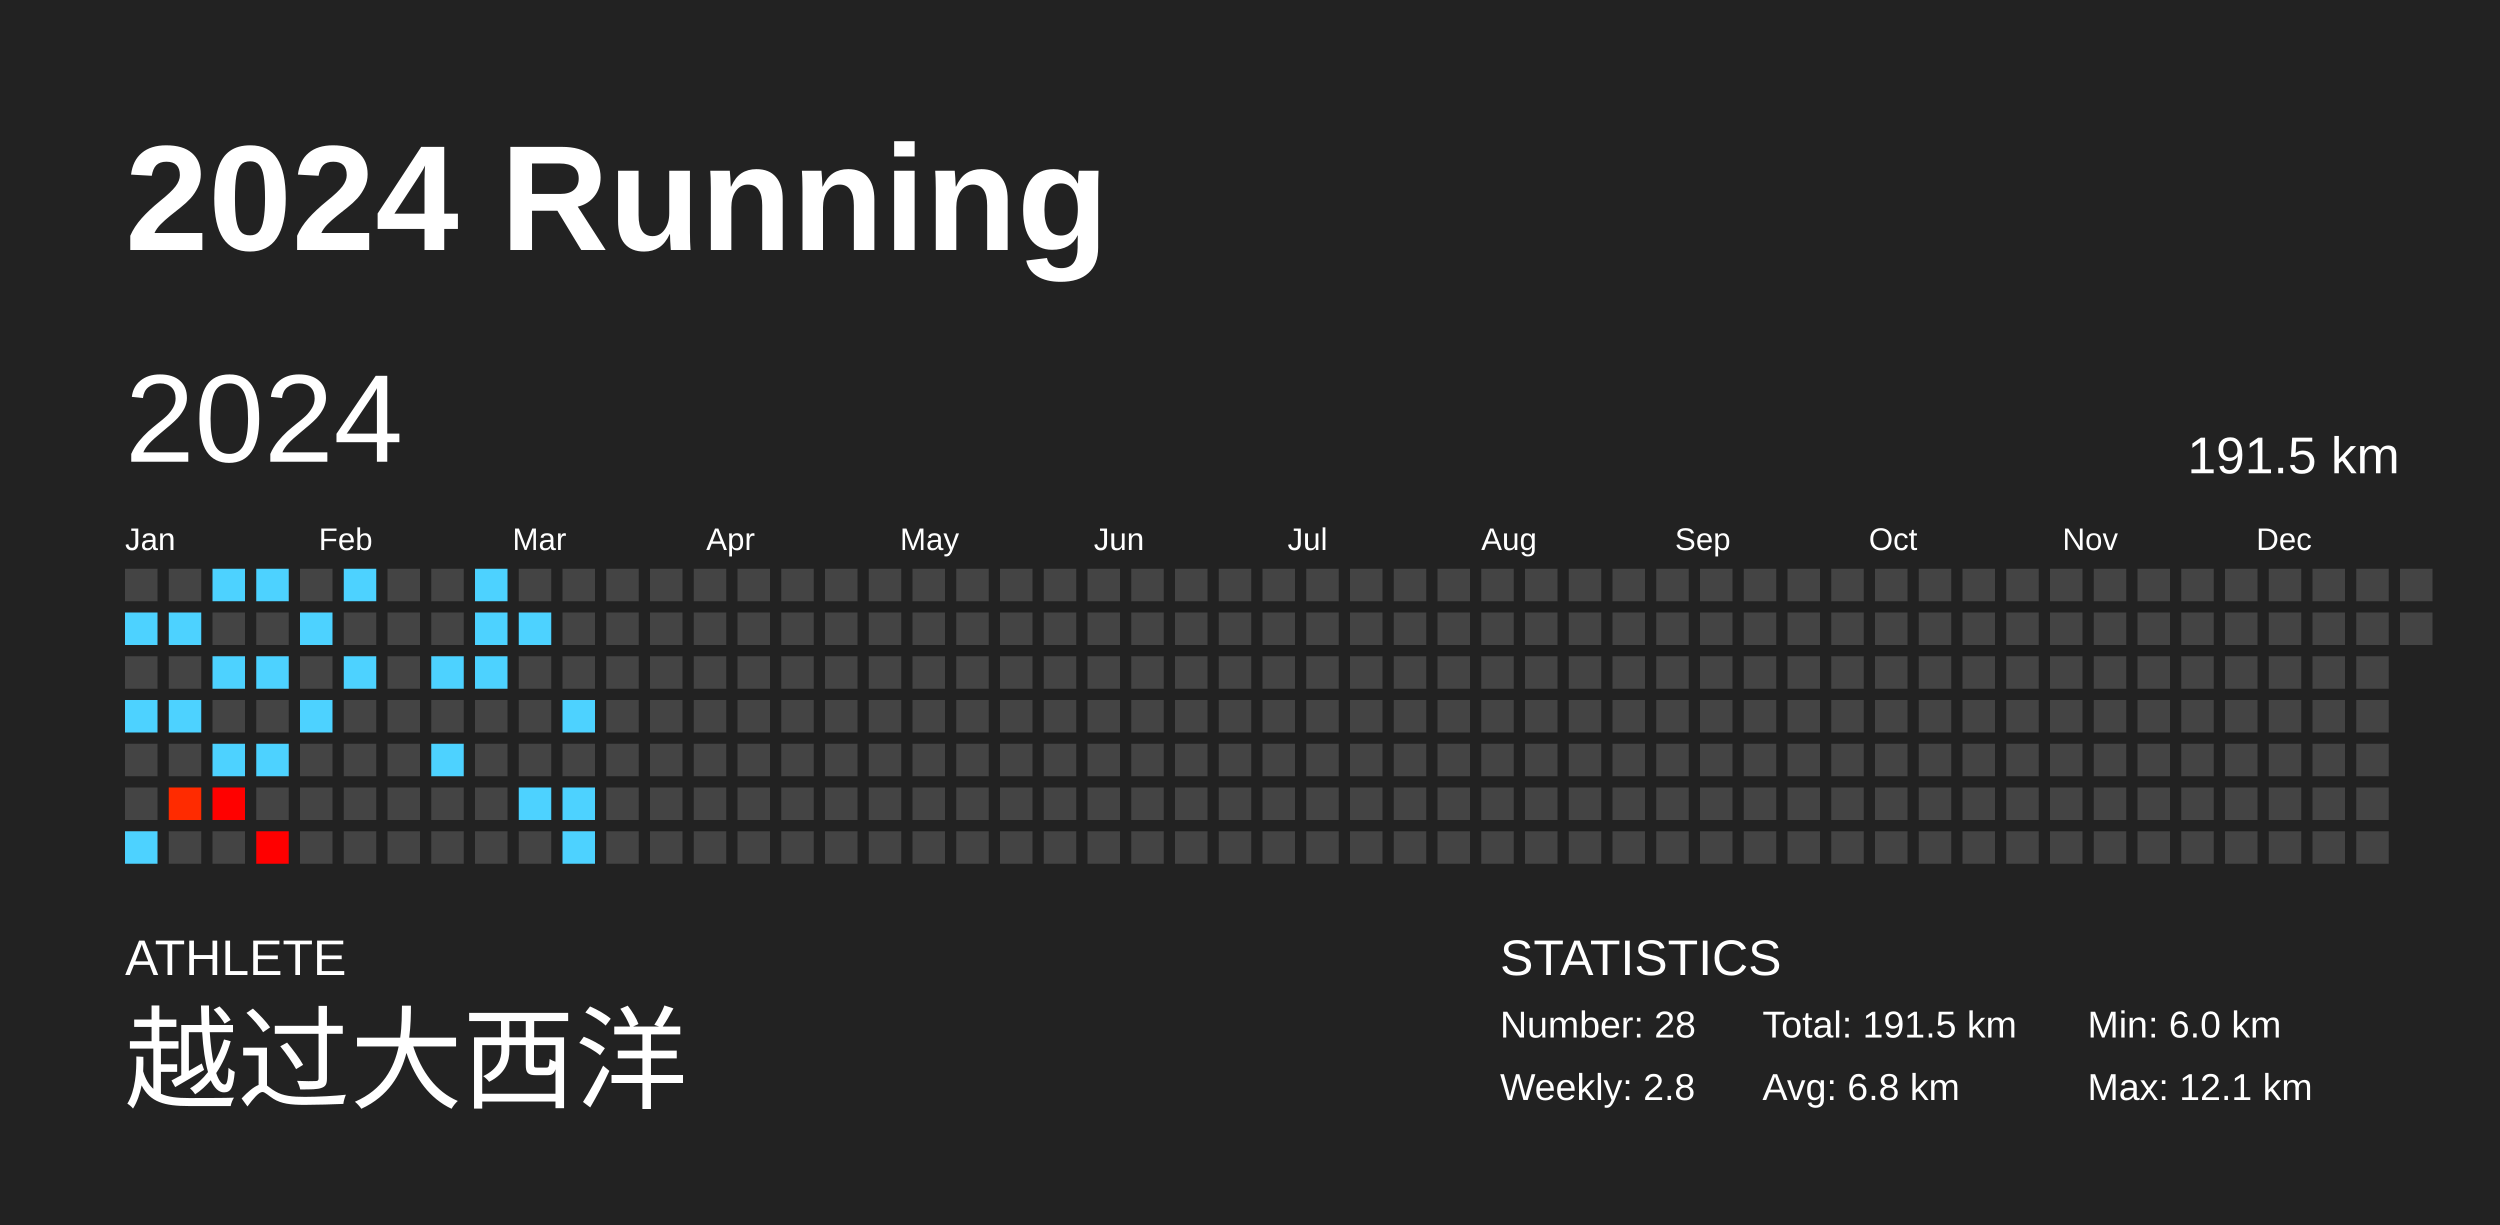
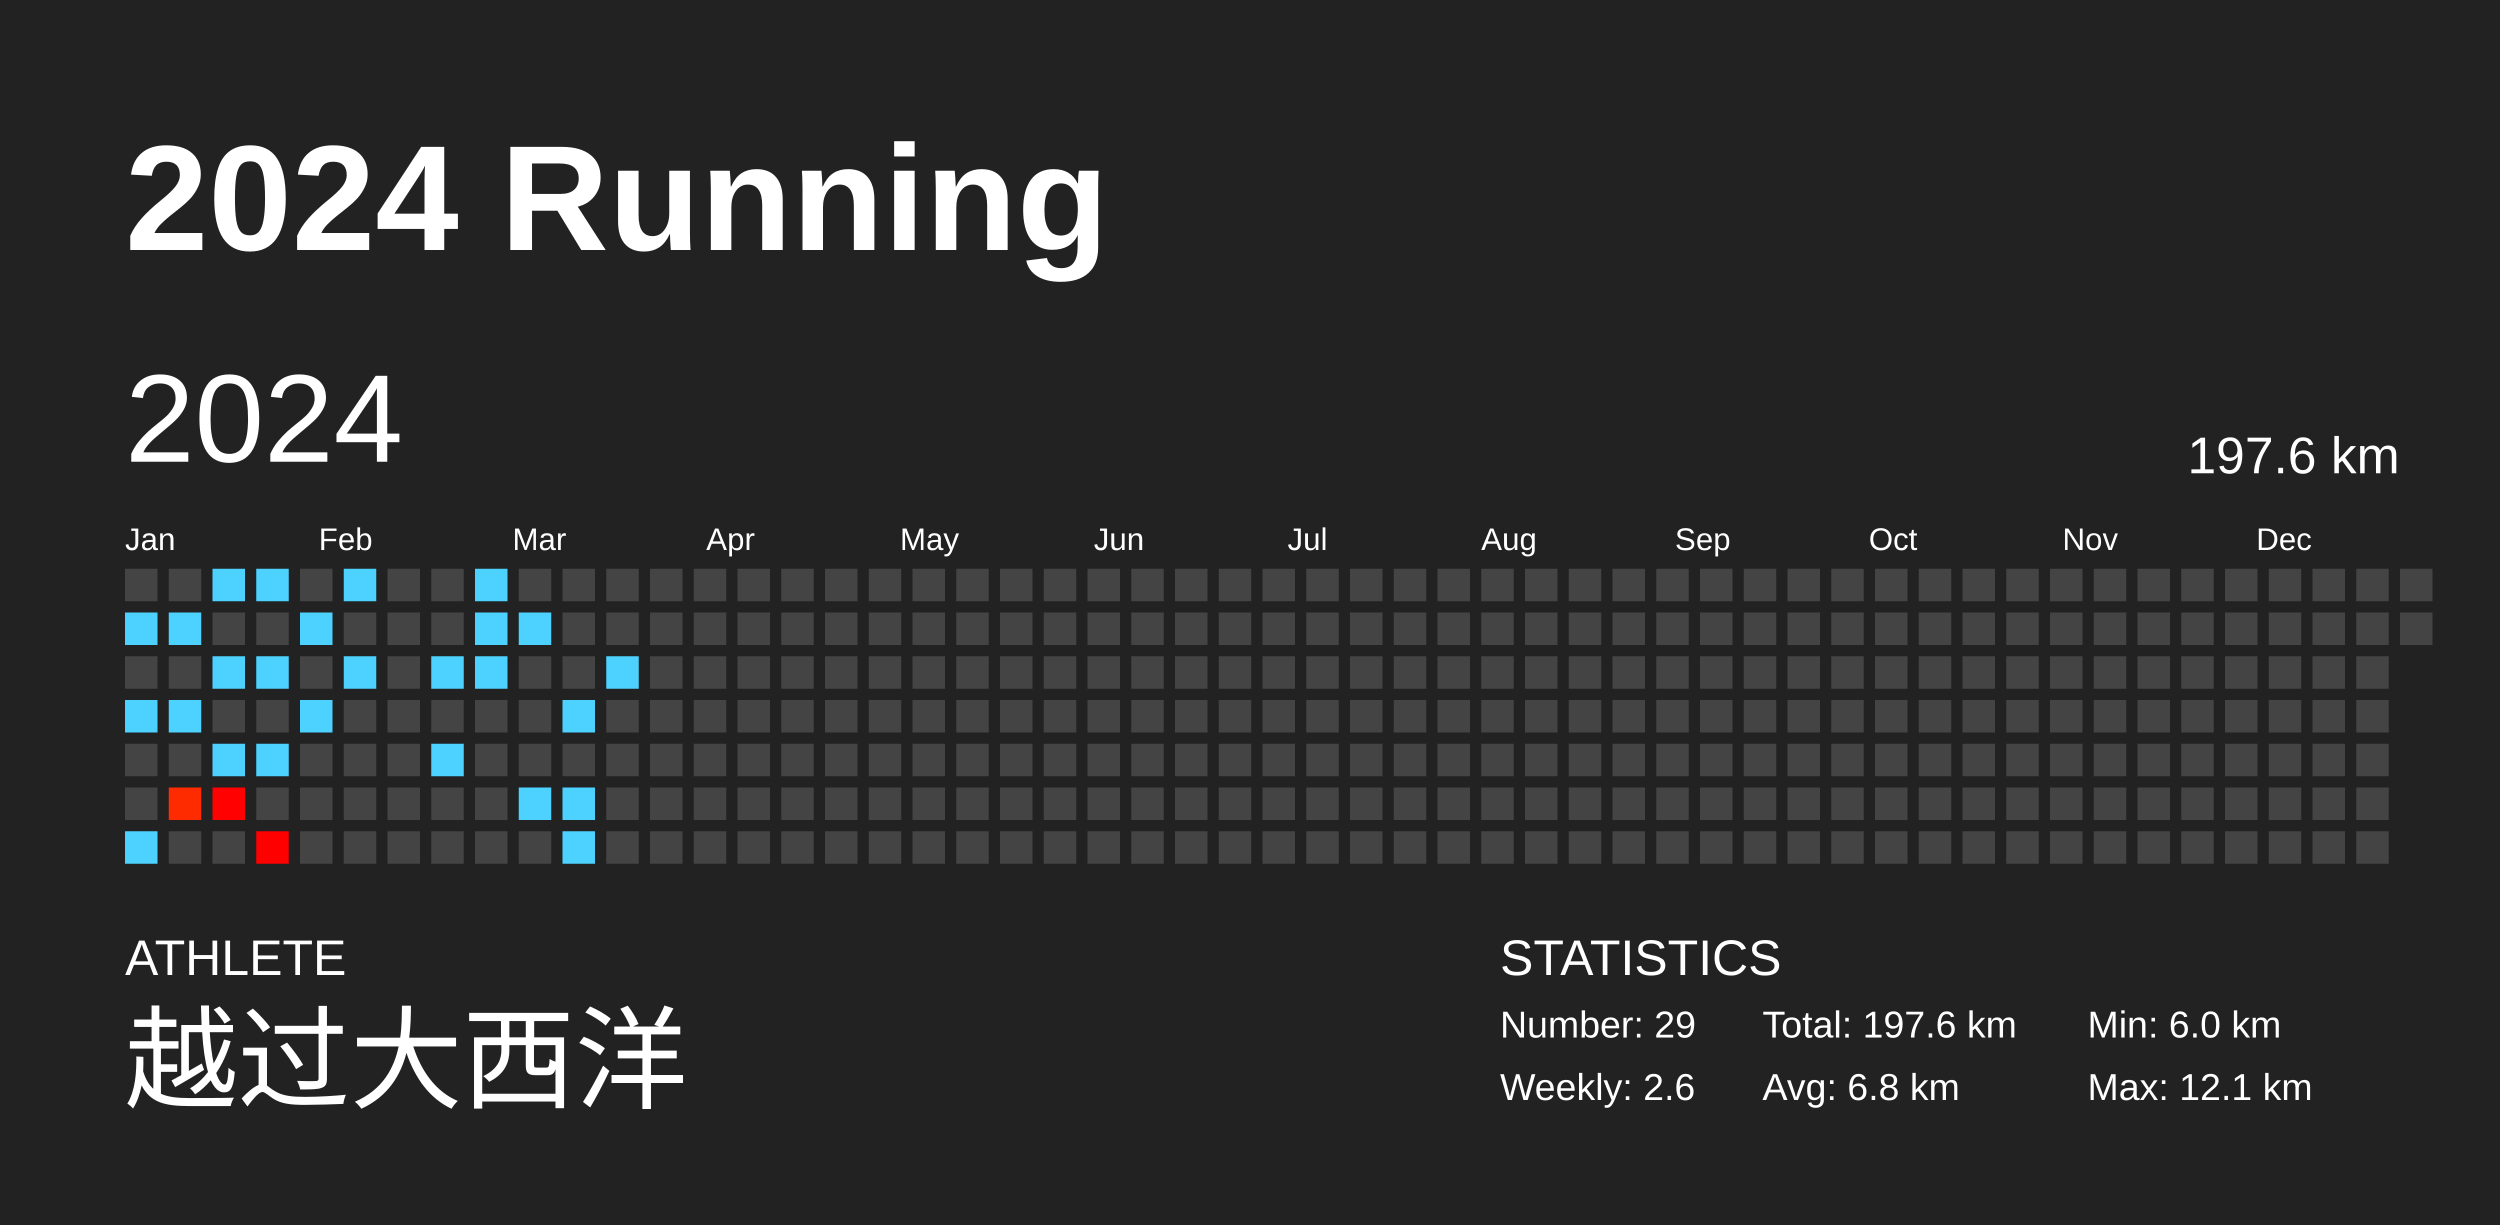
<svg xmlns="http://www.w3.org/2000/svg" baseProfile="full" height="98mm" version="1.1" viewBox="0,0,200,98" width="200mm">
  <defs />
  <rect fill="#222222" height="98" width="200" x="0" y="0" />
  <text fill="#FFFFFF" style="font-size:12px; font-family:Arial; font-weight:bold;" x="10" y="20">2024 Running</text>
  <text fill="#FFFFFF" style="font-size:4px; font-family:Arial" x="10" y="78">ATHLETE</text>
  <text fill="#FFFFFF" style="font-size:9px; font-family:Arial" x="10" y="88">越过大西洋</text>
  <text fill="#FFFFFF" style="font-size:4px; font-family:Arial" x="120" y="78">STATISTICS</text>
-   <text fill="#FFFFFF" style="font-size:3px; font-family:Arial" x="120" y="83">Number: 28</text>
-   <text fill="#FFFFFF" style="font-size:3px; font-family:Arial" x="120" y="88">Weekly: 2.8</text>
-   <text fill="#FFFFFF" style="font-size:3px; font-family:Arial" x="141" y="83">Total: 191.5 km</text>
+   <text fill="#FFFFFF" style="font-size:3px; font-family:Arial" x="120" y="83">Number: 29</text>
+   <text fill="#FFFFFF" style="font-size:3px; font-family:Arial" x="120" y="88">Weekly: 2.6</text>
+   <text fill="#FFFFFF" style="font-size:3px; font-family:Arial" x="141" y="83">Total: 197.6 km</text>
  <text fill="#FFFFFF" style="font-size:3px; font-family:Arial" x="141" y="88">Avg: 6.8 km</text>
  <text fill="#FFFFFF" style="font-size:3px; font-family:Arial" x="167" y="83">Min: 6.0 km</text>
  <text fill="#FFFFFF" style="font-size:3px; font-family:Arial" x="167" y="88">Max: 12.1 km</text>
  <text dominant-baseline="hanging" fill="#FFFFFF" style="font-size:10.0px; font-family:Arial;" x="10" y="30">2024</text>
-   <text dominant-baseline="hanging" fill="#FFFFFF" style="font-size:4.125px; font-family:Arial;" x="175" y="35">191.5 km</text>
+   <text dominant-baseline="hanging" fill="#FFFFFF" style="font-size:4.125px; font-family:Arial;" x="175" y="35">197.6 km</text>
  <text fill="#FFFFFF" style="font-size:2.5px; font-family:Arial" x="10.0" y="44">Jan</text>
  <text fill="#FFFFFF" style="font-size:2.5px; font-family:Arial" x="25.5" y="44">Feb</text>
  <text fill="#FFFFFF" style="font-size:2.5px; font-family:Arial" x="41.0" y="44">Mar</text>
  <text fill="#FFFFFF" style="font-size:2.5px; font-family:Arial" x="56.5" y="44">Apr</text>
  <text fill="#FFFFFF" style="font-size:2.5px; font-family:Arial" x="72.0" y="44">May</text>
  <text fill="#FFFFFF" style="font-size:2.5px; font-family:Arial" x="87.5" y="44">Jun</text>
  <text fill="#FFFFFF" style="font-size:2.5px; font-family:Arial" x="103.0" y="44">Jul</text>
  <text fill="#FFFFFF" style="font-size:2.5px; font-family:Arial" x="118.5" y="44">Aug</text>
  <text fill="#FFFFFF" style="font-size:2.5px; font-family:Arial" x="134.0" y="44">Sep</text>
  <text fill="#FFFFFF" style="font-size:2.5px; font-family:Arial" x="149.5" y="44">Oct</text>
  <text fill="#FFFFFF" style="font-size:2.5px; font-family:Arial" x="165.0" y="44">Nov</text>
  <text fill="#FFFFFF" style="font-size:2.5px; font-family:Arial" x="180.5" y="44">Dec</text>
  <rect fill="#444444" height="2.6" width="2.6" x="10.0" y="45.5" />
  <rect fill="#4dd2ff" height="2.6" width="2.6" x="10.0" y="49.0" />
  <rect fill="#444444" height="2.6" width="2.6" x="10.0" y="52.5" />
  <rect fill="#4dd2ff" height="2.6" width="2.6" x="10.0" y="56.0" />
  <rect fill="#444444" height="2.6" width="2.6" x="10.0" y="59.5" />
  <rect fill="#444444" height="2.6" width="2.6" x="10.0" y="63.0" />
  <rect fill="#4dd2ff" height="2.6" width="2.6" x="10.0" y="66.5" />
  <rect fill="#444444" height="2.6" width="2.6" x="13.5" y="45.5" />
  <rect fill="#4dd2ff" height="2.6" width="2.6" x="13.5" y="49.0" />
  <rect fill="#444444" height="2.6" width="2.6" x="13.5" y="52.5" />
  <rect fill="#4dd2ff" height="2.6" width="2.6" x="13.5" y="56.0" />
  <rect fill="#444444" height="2.6" width="2.6" x="13.5" y="59.5" />
  <rect fill="#ff2b00" height="2.6" width="2.6" x="13.5" y="63.0" />
  <rect fill="#444444" height="2.6" width="2.6" x="13.5" y="66.5" />
  <rect fill="#4dd2ff" height="2.6" width="2.6" x="17.0" y="45.5" />
  <rect fill="#444444" height="2.6" width="2.6" x="17.0" y="49.0" />
  <rect fill="#4dd2ff" height="2.6" width="2.6" x="17.0" y="52.5" />
  <rect fill="#444444" height="2.6" width="2.6" x="17.0" y="56.0" />
  <rect fill="#4dd2ff" height="2.6" width="2.6" x="17.0" y="59.5" />
  <rect fill="#ff0100" height="2.6" width="2.6" x="17.0" y="63.0" />
  <rect fill="#444444" height="2.6" width="2.6" x="17.0" y="66.5" />
  <rect fill="#4dd2ff" height="2.6" width="2.6" x="20.5" y="45.5" />
  <rect fill="#444444" height="2.6" width="2.6" x="20.5" y="49.0" />
  <rect fill="#4dd2ff" height="2.6" width="2.6" x="20.5" y="52.5" />
  <rect fill="#444444" height="2.6" width="2.6" x="20.5" y="56.0" />
  <rect fill="#4dd2ff" height="2.6" width="2.6" x="20.5" y="59.5" />
  <rect fill="#444444" height="2.6" width="2.6" x="20.5" y="63.0" />
  <rect fill="#ff0000" height="2.6" width="2.6" x="20.5" y="66.5" />
  <rect fill="#444444" height="2.6" width="2.6" x="24.0" y="45.5" />
  <rect fill="#4dd2ff" height="2.6" width="2.6" x="24.0" y="49.0" />
  <rect fill="#444444" height="2.6" width="2.6" x="24.0" y="52.5" />
  <rect fill="#4dd2ff" height="2.6" width="2.6" x="24.0" y="56.0" />
  <rect fill="#444444" height="2.6" width="2.6" x="24.0" y="59.5" />
  <rect fill="#444444" height="2.6" width="2.6" x="24.0" y="63.0" />
  <rect fill="#444444" height="2.6" width="2.6" x="24.0" y="66.5" />
  <rect fill="#4dd2ff" height="2.6" width="2.6" x="27.5" y="45.5" />
  <rect fill="#444444" height="2.6" width="2.6" x="27.5" y="49.0" />
  <rect fill="#4dd2ff" height="2.6" width="2.6" x="27.5" y="52.5" />
  <rect fill="#444444" height="2.6" width="2.6" x="27.5" y="56.0" />
  <rect fill="#444444" height="2.6" width="2.6" x="27.5" y="59.5" />
  <rect fill="#444444" height="2.6" width="2.6" x="27.5" y="63.0" />
  <rect fill="#444444" height="2.6" width="2.6" x="27.5" y="66.5" />
  <rect fill="#444444" height="2.6" width="2.6" x="31.0" y="45.5" />
  <rect fill="#444444" height="2.6" width="2.6" x="31.0" y="49.0" />
  <rect fill="#444444" height="2.6" width="2.6" x="31.0" y="52.5" />
  <rect fill="#444444" height="2.6" width="2.6" x="31.0" y="56.0" />
  <rect fill="#444444" height="2.6" width="2.6" x="31.0" y="59.5" />
  <rect fill="#444444" height="2.6" width="2.6" x="31.0" y="63.0" />
  <rect fill="#444444" height="2.6" width="2.6" x="31.0" y="66.5" />
  <rect fill="#444444" height="2.6" width="2.6" x="34.5" y="45.5" />
  <rect fill="#444444" height="2.6" width="2.6" x="34.5" y="49.0" />
  <rect fill="#4dd2ff" height="2.6" width="2.6" x="34.5" y="52.5" />
  <rect fill="#444444" height="2.6" width="2.6" x="34.5" y="56.0" />
  <rect fill="#4dd2ff" height="2.6" width="2.6" x="34.5" y="59.5" />
  <rect fill="#444444" height="2.6" width="2.6" x="34.5" y="63.0" />
  <rect fill="#444444" height="2.6" width="2.6" x="34.5" y="66.5" />
  <rect fill="#4dd2ff" height="2.6" width="2.6" x="38.0" y="45.5" />
  <rect fill="#4dd2ff" height="2.6" width="2.6" x="38.0" y="49.0" />
  <rect fill="#4dd2ff" height="2.6" width="2.6" x="38.0" y="52.5" />
  <rect fill="#444444" height="2.6" width="2.6" x="38.0" y="56.0" />
  <rect fill="#444444" height="2.6" width="2.6" x="38.0" y="59.5" />
  <rect fill="#444444" height="2.6" width="2.6" x="38.0" y="63.0" />
  <rect fill="#444444" height="2.6" width="2.6" x="38.0" y="66.5" />
  <rect fill="#444444" height="2.6" width="2.6" x="41.5" y="45.5" />
  <rect fill="#4dd2ff" height="2.6" width="2.6" x="41.5" y="49.0" />
  <rect fill="#444444" height="2.6" width="2.6" x="41.5" y="52.5" />
  <rect fill="#444444" height="2.6" width="2.6" x="41.5" y="56.0" />
  <rect fill="#444444" height="2.6" width="2.6" x="41.5" y="59.5" />
  <rect fill="#4dd2ff" height="2.6" width="2.6" x="41.5" y="63.0" />
  <rect fill="#444444" height="2.6" width="2.6" x="41.5" y="66.5" />
  <rect fill="#444444" height="2.6" width="2.6" x="45.0" y="45.5" />
  <rect fill="#444444" height="2.6" width="2.6" x="45.0" y="49.0" />
  <rect fill="#444444" height="2.6" width="2.6" x="45.0" y="52.5" />
  <rect fill="#4dd2ff" height="2.6" width="2.6" x="45.0" y="56.0" />
  <rect fill="#444444" height="2.6" width="2.6" x="45.0" y="59.5" />
  <rect fill="#4dd2ff" height="2.6" width="2.6" x="45.0" y="63.0" />
  <rect fill="#4dd2ff" height="2.6" width="2.6" x="45.0" y="66.5" />
  <rect fill="#444444" height="2.6" width="2.6" x="48.5" y="45.5" />
  <rect fill="#444444" height="2.6" width="2.6" x="48.5" y="49.0" />
-   <rect fill="#444444" height="2.6" width="2.6" x="48.5" y="52.5" />
+   <rect fill="#4dd2ff" height="2.6" width="2.6" x="48.5" y="52.5" />
  <rect fill="#444444" height="2.6" width="2.6" x="48.5" y="56.0" />
  <rect fill="#444444" height="2.6" width="2.6" x="48.5" y="59.5" />
  <rect fill="#444444" height="2.6" width="2.6" x="48.5" y="63.0" />
  <rect fill="#444444" height="2.6" width="2.6" x="48.5" y="66.5" />
  <rect fill="#444444" height="2.6" width="2.6" x="52.0" y="45.5" />
  <rect fill="#444444" height="2.6" width="2.6" x="52.0" y="49.0" />
  <rect fill="#444444" height="2.6" width="2.6" x="52.0" y="52.5" />
  <rect fill="#444444" height="2.6" width="2.6" x="52.0" y="56.0" />
  <rect fill="#444444" height="2.6" width="2.6" x="52.0" y="59.5" />
  <rect fill="#444444" height="2.6" width="2.6" x="52.0" y="63.0" />
  <rect fill="#444444" height="2.6" width="2.6" x="52.0" y="66.5" />
  <rect fill="#444444" height="2.6" width="2.6" x="55.5" y="45.5" />
  <rect fill="#444444" height="2.6" width="2.6" x="55.5" y="49.0" />
  <rect fill="#444444" height="2.6" width="2.6" x="55.5" y="52.5" />
  <rect fill="#444444" height="2.6" width="2.6" x="55.5" y="56.0" />
  <rect fill="#444444" height="2.6" width="2.6" x="55.5" y="59.5" />
  <rect fill="#444444" height="2.6" width="2.6" x="55.5" y="63.0" />
  <rect fill="#444444" height="2.6" width="2.6" x="55.5" y="66.5" />
  <rect fill="#444444" height="2.6" width="2.6" x="59.0" y="45.5" />
  <rect fill="#444444" height="2.6" width="2.6" x="59.0" y="49.0" />
  <rect fill="#444444" height="2.6" width="2.6" x="59.0" y="52.5" />
  <rect fill="#444444" height="2.6" width="2.6" x="59.0" y="56.0" />
  <rect fill="#444444" height="2.6" width="2.6" x="59.0" y="59.5" />
  <rect fill="#444444" height="2.6" width="2.6" x="59.0" y="63.0" />
  <rect fill="#444444" height="2.6" width="2.6" x="59.0" y="66.5" />
  <rect fill="#444444" height="2.6" width="2.6" x="62.5" y="45.5" />
  <rect fill="#444444" height="2.6" width="2.6" x="62.5" y="49.0" />
  <rect fill="#444444" height="2.6" width="2.6" x="62.5" y="52.5" />
  <rect fill="#444444" height="2.6" width="2.6" x="62.5" y="56.0" />
  <rect fill="#444444" height="2.6" width="2.6" x="62.5" y="59.5" />
  <rect fill="#444444" height="2.6" width="2.6" x="62.5" y="63.0" />
  <rect fill="#444444" height="2.6" width="2.6" x="62.5" y="66.5" />
  <rect fill="#444444" height="2.6" width="2.6" x="66.0" y="45.5" />
  <rect fill="#444444" height="2.6" width="2.6" x="66.0" y="49.0" />
  <rect fill="#444444" height="2.6" width="2.6" x="66.0" y="52.5" />
  <rect fill="#444444" height="2.6" width="2.6" x="66.0" y="56.0" />
  <rect fill="#444444" height="2.6" width="2.6" x="66.0" y="59.5" />
  <rect fill="#444444" height="2.6" width="2.6" x="66.0" y="63.0" />
  <rect fill="#444444" height="2.6" width="2.6" x="66.0" y="66.5" />
  <rect fill="#444444" height="2.6" width="2.6" x="69.5" y="45.5" />
  <rect fill="#444444" height="2.6" width="2.6" x="69.5" y="49.0" />
  <rect fill="#444444" height="2.6" width="2.6" x="69.5" y="52.5" />
  <rect fill="#444444" height="2.6" width="2.6" x="69.5" y="56.0" />
  <rect fill="#444444" height="2.6" width="2.6" x="69.5" y="59.5" />
  <rect fill="#444444" height="2.6" width="2.6" x="69.5" y="63.0" />
  <rect fill="#444444" height="2.6" width="2.6" x="69.5" y="66.5" />
  <rect fill="#444444" height="2.6" width="2.6" x="73.0" y="45.5" />
  <rect fill="#444444" height="2.6" width="2.6" x="73.0" y="49.0" />
  <rect fill="#444444" height="2.6" width="2.6" x="73.0" y="52.5" />
  <rect fill="#444444" height="2.6" width="2.6" x="73.0" y="56.0" />
  <rect fill="#444444" height="2.6" width="2.6" x="73.0" y="59.5" />
  <rect fill="#444444" height="2.6" width="2.6" x="73.0" y="63.0" />
  <rect fill="#444444" height="2.6" width="2.6" x="73.0" y="66.5" />
  <rect fill="#444444" height="2.6" width="2.6" x="76.5" y="45.5" />
  <rect fill="#444444" height="2.6" width="2.6" x="76.5" y="49.0" />
  <rect fill="#444444" height="2.6" width="2.6" x="76.5" y="52.5" />
  <rect fill="#444444" height="2.6" width="2.6" x="76.5" y="56.0" />
  <rect fill="#444444" height="2.6" width="2.6" x="76.5" y="59.5" />
  <rect fill="#444444" height="2.6" width="2.6" x="76.5" y="63.0" />
  <rect fill="#444444" height="2.6" width="2.6" x="76.5" y="66.5" />
  <rect fill="#444444" height="2.6" width="2.6" x="80.0" y="45.5" />
  <rect fill="#444444" height="2.6" width="2.6" x="80.0" y="49.0" />
  <rect fill="#444444" height="2.6" width="2.6" x="80.0" y="52.5" />
  <rect fill="#444444" height="2.6" width="2.6" x="80.0" y="56.0" />
  <rect fill="#444444" height="2.6" width="2.6" x="80.0" y="59.5" />
  <rect fill="#444444" height="2.6" width="2.6" x="80.0" y="63.0" />
  <rect fill="#444444" height="2.6" width="2.6" x="80.0" y="66.5" />
  <rect fill="#444444" height="2.6" width="2.6" x="83.5" y="45.5" />
  <rect fill="#444444" height="2.6" width="2.6" x="83.5" y="49.0" />
  <rect fill="#444444" height="2.6" width="2.6" x="83.5" y="52.5" />
  <rect fill="#444444" height="2.6" width="2.6" x="83.5" y="56.0" />
  <rect fill="#444444" height="2.6" width="2.6" x="83.5" y="59.5" />
  <rect fill="#444444" height="2.6" width="2.6" x="83.5" y="63.0" />
  <rect fill="#444444" height="2.6" width="2.6" x="83.5" y="66.5" />
  <rect fill="#444444" height="2.6" width="2.6" x="87.0" y="45.5" />
  <rect fill="#444444" height="2.6" width="2.6" x="87.0" y="49.0" />
  <rect fill="#444444" height="2.6" width="2.6" x="87.0" y="52.5" />
  <rect fill="#444444" height="2.6" width="2.6" x="87.0" y="56.0" />
  <rect fill="#444444" height="2.6" width="2.6" x="87.0" y="59.5" />
  <rect fill="#444444" height="2.6" width="2.6" x="87.0" y="63.0" />
  <rect fill="#444444" height="2.6" width="2.6" x="87.0" y="66.5" />
  <rect fill="#444444" height="2.6" width="2.6" x="90.5" y="45.5" />
  <rect fill="#444444" height="2.6" width="2.6" x="90.5" y="49.0" />
  <rect fill="#444444" height="2.6" width="2.6" x="90.5" y="52.5" />
  <rect fill="#444444" height="2.6" width="2.6" x="90.5" y="56.0" />
  <rect fill="#444444" height="2.6" width="2.6" x="90.5" y="59.5" />
  <rect fill="#444444" height="2.6" width="2.6" x="90.5" y="63.0" />
  <rect fill="#444444" height="2.6" width="2.6" x="90.5" y="66.5" />
  <rect fill="#444444" height="2.6" width="2.6" x="94.0" y="45.5" />
  <rect fill="#444444" height="2.6" width="2.6" x="94.0" y="49.0" />
  <rect fill="#444444" height="2.6" width="2.6" x="94.0" y="52.5" />
  <rect fill="#444444" height="2.6" width="2.6" x="94.0" y="56.0" />
  <rect fill="#444444" height="2.6" width="2.6" x="94.0" y="59.5" />
  <rect fill="#444444" height="2.6" width="2.6" x="94.0" y="63.0" />
  <rect fill="#444444" height="2.6" width="2.6" x="94.0" y="66.5" />
  <rect fill="#444444" height="2.6" width="2.6" x="97.5" y="45.5" />
  <rect fill="#444444" height="2.6" width="2.6" x="97.5" y="49.0" />
  <rect fill="#444444" height="2.6" width="2.6" x="97.5" y="52.5" />
  <rect fill="#444444" height="2.6" width="2.6" x="97.5" y="56.0" />
  <rect fill="#444444" height="2.6" width="2.6" x="97.5" y="59.5" />
  <rect fill="#444444" height="2.6" width="2.6" x="97.5" y="63.0" />
  <rect fill="#444444" height="2.6" width="2.6" x="97.5" y="66.5" />
  <rect fill="#444444" height="2.6" width="2.6" x="101.0" y="45.5" />
  <rect fill="#444444" height="2.6" width="2.6" x="101.0" y="49.0" />
  <rect fill="#444444" height="2.6" width="2.6" x="101.0" y="52.5" />
  <rect fill="#444444" height="2.6" width="2.6" x="101.0" y="56.0" />
  <rect fill="#444444" height="2.6" width="2.6" x="101.0" y="59.5" />
  <rect fill="#444444" height="2.6" width="2.6" x="101.0" y="63.0" />
  <rect fill="#444444" height="2.6" width="2.6" x="101.0" y="66.5" />
  <rect fill="#444444" height="2.6" width="2.6" x="104.5" y="45.5" />
  <rect fill="#444444" height="2.6" width="2.6" x="104.5" y="49.0" />
  <rect fill="#444444" height="2.6" width="2.6" x="104.5" y="52.5" />
  <rect fill="#444444" height="2.6" width="2.6" x="104.5" y="56.0" />
  <rect fill="#444444" height="2.6" width="2.6" x="104.5" y="59.5" />
  <rect fill="#444444" height="2.6" width="2.6" x="104.5" y="63.0" />
  <rect fill="#444444" height="2.6" width="2.6" x="104.5" y="66.5" />
  <rect fill="#444444" height="2.6" width="2.6" x="108.0" y="45.5" />
  <rect fill="#444444" height="2.6" width="2.6" x="108.0" y="49.0" />
  <rect fill="#444444" height="2.6" width="2.6" x="108.0" y="52.5" />
  <rect fill="#444444" height="2.6" width="2.6" x="108.0" y="56.0" />
  <rect fill="#444444" height="2.6" width="2.6" x="108.0" y="59.5" />
  <rect fill="#444444" height="2.6" width="2.6" x="108.0" y="63.0" />
  <rect fill="#444444" height="2.6" width="2.6" x="108.0" y="66.5" />
  <rect fill="#444444" height="2.6" width="2.6" x="111.5" y="45.5" />
  <rect fill="#444444" height="2.6" width="2.6" x="111.5" y="49.0" />
  <rect fill="#444444" height="2.6" width="2.6" x="111.5" y="52.5" />
  <rect fill="#444444" height="2.6" width="2.6" x="111.5" y="56.0" />
  <rect fill="#444444" height="2.6" width="2.6" x="111.5" y="59.5" />
  <rect fill="#444444" height="2.6" width="2.6" x="111.5" y="63.0" />
  <rect fill="#444444" height="2.6" width="2.6" x="111.5" y="66.5" />
  <rect fill="#444444" height="2.6" width="2.6" x="115.0" y="45.5" />
  <rect fill="#444444" height="2.6" width="2.6" x="115.0" y="49.0" />
  <rect fill="#444444" height="2.6" width="2.6" x="115.0" y="52.5" />
  <rect fill="#444444" height="2.6" width="2.6" x="115.0" y="56.0" />
  <rect fill="#444444" height="2.6" width="2.6" x="115.0" y="59.5" />
  <rect fill="#444444" height="2.6" width="2.6" x="115.0" y="63.0" />
  <rect fill="#444444" height="2.6" width="2.6" x="115.0" y="66.5" />
  <rect fill="#444444" height="2.6" width="2.6" x="118.5" y="45.5" />
  <rect fill="#444444" height="2.6" width="2.6" x="118.5" y="49.0" />
  <rect fill="#444444" height="2.6" width="2.6" x="118.5" y="52.5" />
  <rect fill="#444444" height="2.6" width="2.6" x="118.5" y="56.0" />
  <rect fill="#444444" height="2.6" width="2.6" x="118.5" y="59.5" />
  <rect fill="#444444" height="2.6" width="2.6" x="118.5" y="63.0" />
  <rect fill="#444444" height="2.6" width="2.6" x="118.5" y="66.5" />
  <rect fill="#444444" height="2.6" width="2.6" x="122.0" y="45.5" />
  <rect fill="#444444" height="2.6" width="2.6" x="122.0" y="49.0" />
  <rect fill="#444444" height="2.6" width="2.6" x="122.0" y="52.5" />
  <rect fill="#444444" height="2.6" width="2.6" x="122.0" y="56.0" />
  <rect fill="#444444" height="2.6" width="2.6" x="122.0" y="59.5" />
  <rect fill="#444444" height="2.6" width="2.6" x="122.0" y="63.0" />
  <rect fill="#444444" height="2.6" width="2.6" x="122.0" y="66.5" />
  <rect fill="#444444" height="2.6" width="2.6" x="125.5" y="45.5" />
  <rect fill="#444444" height="2.6" width="2.6" x="125.5" y="49.0" />
  <rect fill="#444444" height="2.6" width="2.6" x="125.5" y="52.5" />
  <rect fill="#444444" height="2.6" width="2.6" x="125.5" y="56.0" />
  <rect fill="#444444" height="2.6" width="2.6" x="125.5" y="59.5" />
  <rect fill="#444444" height="2.6" width="2.6" x="125.5" y="63.0" />
  <rect fill="#444444" height="2.6" width="2.6" x="125.5" y="66.5" />
  <rect fill="#444444" height="2.6" width="2.6" x="129.0" y="45.5" />
  <rect fill="#444444" height="2.6" width="2.6" x="129.0" y="49.0" />
  <rect fill="#444444" height="2.6" width="2.6" x="129.0" y="52.5" />
  <rect fill="#444444" height="2.6" width="2.6" x="129.0" y="56.0" />
  <rect fill="#444444" height="2.6" width="2.6" x="129.0" y="59.5" />
  <rect fill="#444444" height="2.6" width="2.6" x="129.0" y="63.0" />
  <rect fill="#444444" height="2.6" width="2.6" x="129.0" y="66.5" />
  <rect fill="#444444" height="2.6" width="2.6" x="132.5" y="45.5" />
  <rect fill="#444444" height="2.6" width="2.6" x="132.5" y="49.0" />
  <rect fill="#444444" height="2.6" width="2.6" x="132.5" y="52.5" />
  <rect fill="#444444" height="2.6" width="2.6" x="132.5" y="56.0" />
  <rect fill="#444444" height="2.6" width="2.6" x="132.5" y="59.5" />
  <rect fill="#444444" height="2.6" width="2.6" x="132.5" y="63.0" />
  <rect fill="#444444" height="2.6" width="2.6" x="132.5" y="66.5" />
  <rect fill="#444444" height="2.6" width="2.6" x="136.0" y="45.5" />
  <rect fill="#444444" height="2.6" width="2.6" x="136.0" y="49.0" />
  <rect fill="#444444" height="2.6" width="2.6" x="136.0" y="52.5" />
  <rect fill="#444444" height="2.6" width="2.6" x="136.0" y="56.0" />
  <rect fill="#444444" height="2.6" width="2.6" x="136.0" y="59.5" />
  <rect fill="#444444" height="2.6" width="2.6" x="136.0" y="63.0" />
  <rect fill="#444444" height="2.6" width="2.6" x="136.0" y="66.5" />
  <rect fill="#444444" height="2.6" width="2.6" x="139.5" y="45.5" />
  <rect fill="#444444" height="2.6" width="2.6" x="139.5" y="49.0" />
  <rect fill="#444444" height="2.6" width="2.6" x="139.5" y="52.5" />
  <rect fill="#444444" height="2.6" width="2.6" x="139.5" y="56.0" />
  <rect fill="#444444" height="2.6" width="2.6" x="139.5" y="59.5" />
  <rect fill="#444444" height="2.6" width="2.6" x="139.5" y="63.0" />
  <rect fill="#444444" height="2.6" width="2.6" x="139.5" y="66.5" />
  <rect fill="#444444" height="2.6" width="2.6" x="143.0" y="45.5" />
  <rect fill="#444444" height="2.6" width="2.6" x="143.0" y="49.0" />
  <rect fill="#444444" height="2.6" width="2.6" x="143.0" y="52.5" />
  <rect fill="#444444" height="2.6" width="2.6" x="143.0" y="56.0" />
  <rect fill="#444444" height="2.6" width="2.6" x="143.0" y="59.5" />
  <rect fill="#444444" height="2.6" width="2.6" x="143.0" y="63.0" />
  <rect fill="#444444" height="2.6" width="2.6" x="143.0" y="66.5" />
  <rect fill="#444444" height="2.6" width="2.6" x="146.5" y="45.5" />
  <rect fill="#444444" height="2.6" width="2.6" x="146.5" y="49.0" />
  <rect fill="#444444" height="2.6" width="2.6" x="146.5" y="52.5" />
  <rect fill="#444444" height="2.6" width="2.6" x="146.5" y="56.0" />
  <rect fill="#444444" height="2.6" width="2.6" x="146.5" y="59.5" />
  <rect fill="#444444" height="2.6" width="2.6" x="146.5" y="63.0" />
  <rect fill="#444444" height="2.6" width="2.6" x="146.5" y="66.5" />
  <rect fill="#444444" height="2.6" width="2.6" x="150.0" y="45.5" />
  <rect fill="#444444" height="2.6" width="2.6" x="150.0" y="49.0" />
  <rect fill="#444444" height="2.6" width="2.6" x="150.0" y="52.5" />
  <rect fill="#444444" height="2.6" width="2.6" x="150.0" y="56.0" />
  <rect fill="#444444" height="2.6" width="2.6" x="150.0" y="59.5" />
  <rect fill="#444444" height="2.6" width="2.6" x="150.0" y="63.0" />
  <rect fill="#444444" height="2.6" width="2.6" x="150.0" y="66.5" />
  <rect fill="#444444" height="2.6" width="2.6" x="153.5" y="45.5" />
  <rect fill="#444444" height="2.6" width="2.6" x="153.5" y="49.0" />
  <rect fill="#444444" height="2.6" width="2.6" x="153.5" y="52.5" />
  <rect fill="#444444" height="2.6" width="2.6" x="153.5" y="56.0" />
  <rect fill="#444444" height="2.6" width="2.6" x="153.5" y="59.5" />
  <rect fill="#444444" height="2.6" width="2.6" x="153.5" y="63.0" />
  <rect fill="#444444" height="2.6" width="2.6" x="153.5" y="66.5" />
  <rect fill="#444444" height="2.6" width="2.6" x="157.0" y="45.5" />
  <rect fill="#444444" height="2.6" width="2.6" x="157.0" y="49.0" />
  <rect fill="#444444" height="2.6" width="2.6" x="157.0" y="52.5" />
  <rect fill="#444444" height="2.6" width="2.6" x="157.0" y="56.0" />
  <rect fill="#444444" height="2.6" width="2.6" x="157.0" y="59.5" />
  <rect fill="#444444" height="2.6" width="2.6" x="157.0" y="63.0" />
  <rect fill="#444444" height="2.6" width="2.6" x="157.0" y="66.5" />
  <rect fill="#444444" height="2.6" width="2.6" x="160.5" y="45.5" />
  <rect fill="#444444" height="2.6" width="2.6" x="160.5" y="49.0" />
  <rect fill="#444444" height="2.6" width="2.6" x="160.5" y="52.5" />
  <rect fill="#444444" height="2.6" width="2.6" x="160.5" y="56.0" />
  <rect fill="#444444" height="2.6" width="2.6" x="160.5" y="59.5" />
  <rect fill="#444444" height="2.6" width="2.6" x="160.5" y="63.0" />
  <rect fill="#444444" height="2.6" width="2.6" x="160.5" y="66.5" />
  <rect fill="#444444" height="2.6" width="2.6" x="164.0" y="45.5" />
  <rect fill="#444444" height="2.6" width="2.6" x="164.0" y="49.0" />
  <rect fill="#444444" height="2.6" width="2.6" x="164.0" y="52.5" />
  <rect fill="#444444" height="2.6" width="2.6" x="164.0" y="56.0" />
  <rect fill="#444444" height="2.6" width="2.6" x="164.0" y="59.5" />
  <rect fill="#444444" height="2.6" width="2.6" x="164.0" y="63.0" />
  <rect fill="#444444" height="2.6" width="2.6" x="164.0" y="66.5" />
  <rect fill="#444444" height="2.6" width="2.6" x="167.5" y="45.5" />
  <rect fill="#444444" height="2.6" width="2.6" x="167.5" y="49.0" />
  <rect fill="#444444" height="2.6" width="2.6" x="167.5" y="52.5" />
  <rect fill="#444444" height="2.6" width="2.6" x="167.5" y="56.0" />
  <rect fill="#444444" height="2.6" width="2.6" x="167.5" y="59.5" />
  <rect fill="#444444" height="2.6" width="2.6" x="167.5" y="63.0" />
  <rect fill="#444444" height="2.6" width="2.6" x="167.5" y="66.5" />
  <rect fill="#444444" height="2.6" width="2.6" x="171.0" y="45.5" />
  <rect fill="#444444" height="2.6" width="2.6" x="171.0" y="49.0" />
  <rect fill="#444444" height="2.6" width="2.6" x="171.0" y="52.5" />
  <rect fill="#444444" height="2.6" width="2.6" x="171.0" y="56.0" />
  <rect fill="#444444" height="2.6" width="2.6" x="171.0" y="59.5" />
  <rect fill="#444444" height="2.6" width="2.6" x="171.0" y="63.0" />
  <rect fill="#444444" height="2.6" width="2.6" x="171.0" y="66.5" />
  <rect fill="#444444" height="2.6" width="2.6" x="174.5" y="45.5" />
  <rect fill="#444444" height="2.6" width="2.6" x="174.5" y="49.0" />
  <rect fill="#444444" height="2.6" width="2.6" x="174.5" y="52.5" />
  <rect fill="#444444" height="2.6" width="2.6" x="174.5" y="56.0" />
  <rect fill="#444444" height="2.6" width="2.6" x="174.5" y="59.5" />
  <rect fill="#444444" height="2.6" width="2.6" x="174.5" y="63.0" />
  <rect fill="#444444" height="2.6" width="2.6" x="174.5" y="66.5" />
  <rect fill="#444444" height="2.6" width="2.6" x="178.0" y="45.5" />
  <rect fill="#444444" height="2.6" width="2.6" x="178.0" y="49.0" />
  <rect fill="#444444" height="2.6" width="2.6" x="178.0" y="52.5" />
  <rect fill="#444444" height="2.6" width="2.6" x="178.0" y="56.0" />
  <rect fill="#444444" height="2.6" width="2.6" x="178.0" y="59.5" />
  <rect fill="#444444" height="2.6" width="2.6" x="178.0" y="63.0" />
  <rect fill="#444444" height="2.6" width="2.6" x="178.0" y="66.5" />
  <rect fill="#444444" height="2.6" width="2.6" x="181.5" y="45.5" />
  <rect fill="#444444" height="2.6" width="2.6" x="181.5" y="49.0" />
  <rect fill="#444444" height="2.6" width="2.6" x="181.5" y="52.5" />
  <rect fill="#444444" height="2.6" width="2.6" x="181.5" y="56.0" />
  <rect fill="#444444" height="2.6" width="2.6" x="181.5" y="59.5" />
  <rect fill="#444444" height="2.6" width="2.6" x="181.5" y="63.0" />
  <rect fill="#444444" height="2.6" width="2.6" x="181.5" y="66.5" />
  <rect fill="#444444" height="2.6" width="2.6" x="185.0" y="45.5" />
  <rect fill="#444444" height="2.6" width="2.6" x="185.0" y="49.0" />
  <rect fill="#444444" height="2.6" width="2.6" x="185.0" y="52.5" />
  <rect fill="#444444" height="2.6" width="2.6" x="185.0" y="56.0" />
  <rect fill="#444444" height="2.6" width="2.6" x="185.0" y="59.5" />
  <rect fill="#444444" height="2.6" width="2.6" x="185.0" y="63.0" />
  <rect fill="#444444" height="2.6" width="2.6" x="185.0" y="66.5" />
  <rect fill="#444444" height="2.6" width="2.6" x="188.5" y="45.5" />
  <rect fill="#444444" height="2.6" width="2.6" x="188.5" y="49.0" />
  <rect fill="#444444" height="2.6" width="2.6" x="188.5" y="52.5" />
  <rect fill="#444444" height="2.6" width="2.6" x="188.5" y="56.0" />
  <rect fill="#444444" height="2.6" width="2.6" x="188.5" y="59.5" />
  <rect fill="#444444" height="2.6" width="2.6" x="188.5" y="63.0" />
  <rect fill="#444444" height="2.6" width="2.6" x="188.5" y="66.5" />
  <rect fill="#444444" height="2.6" width="2.6" x="192.0" y="45.5" />
  <rect fill="#444444" height="2.6" width="2.6" x="192.0" y="49.0" />
</svg>
